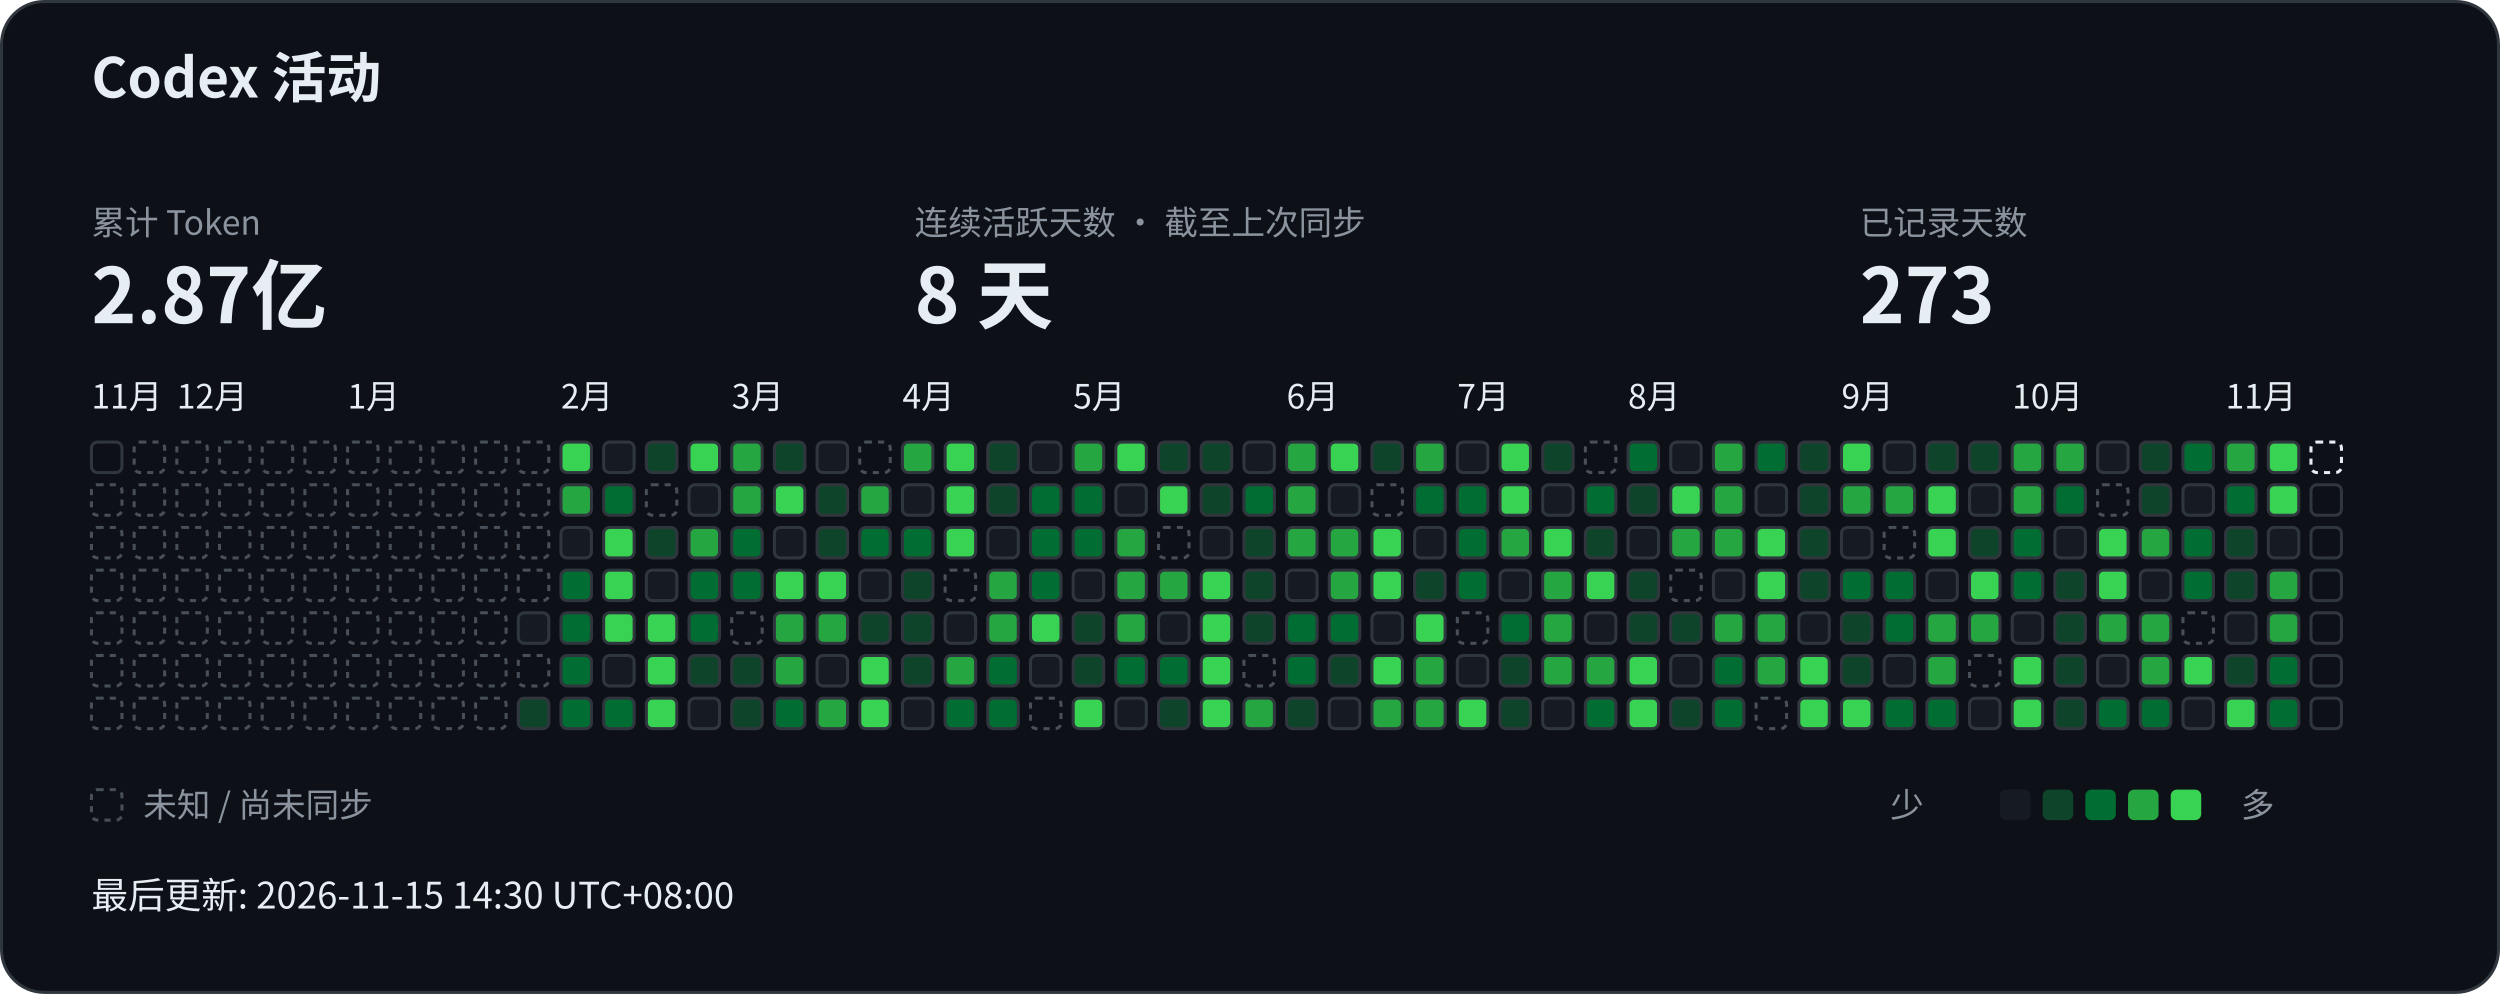
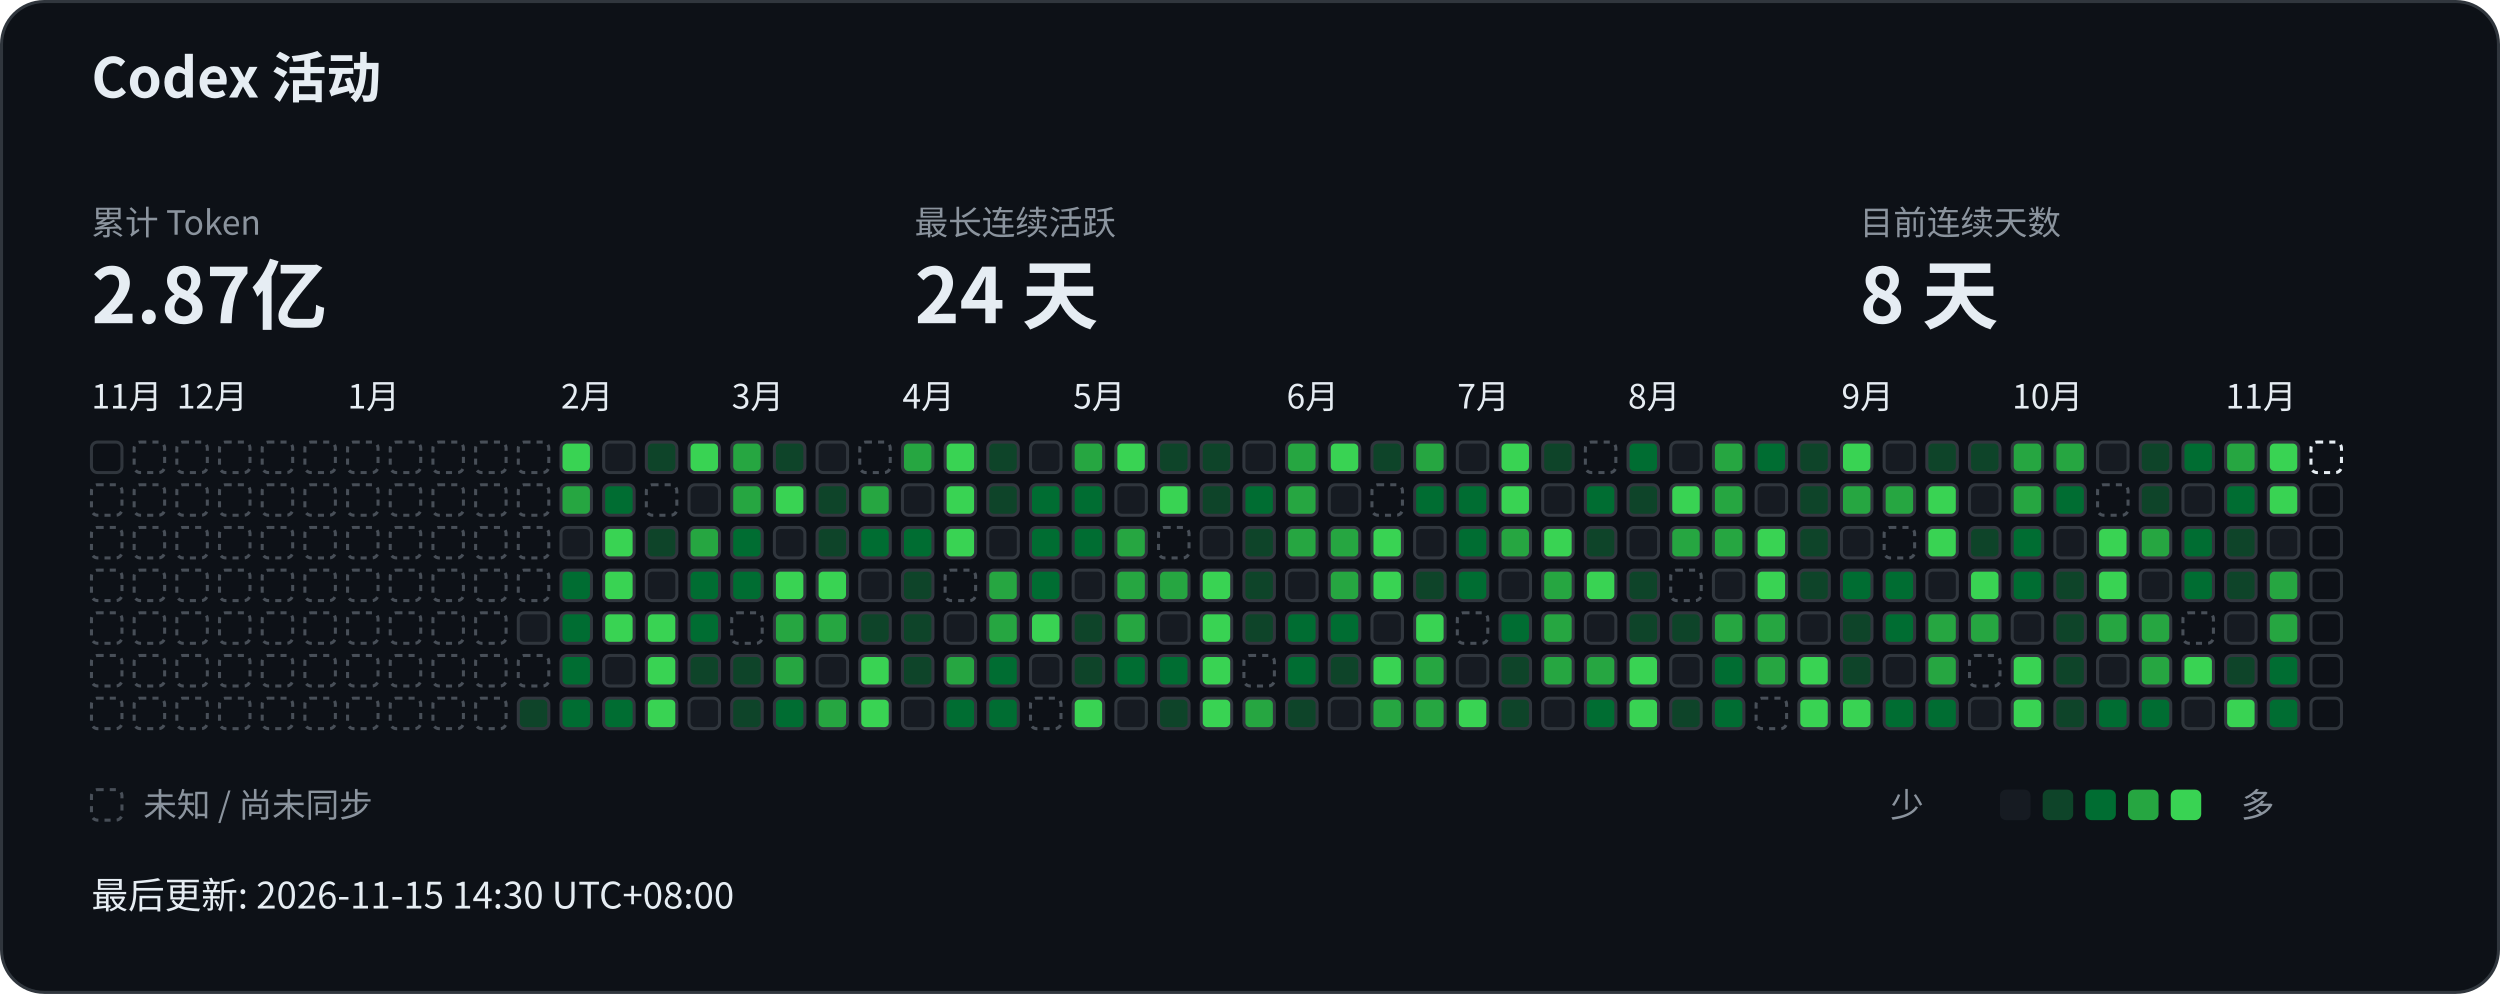
<svg xmlns="http://www.w3.org/2000/svg" width="820" height="326" viewBox="0 0 820 326" xml:lang="zh-CN" role="img" aria-labelledby="title description">
  <rect x="0.5" y="0.5" width="819" height="325" rx="14" fill="#0d1117" stroke="#30363d" />
  <style>text{font-family:-apple-system,BlinkMacSystemFont,Segoe UI,Microsoft YaHei,PingFang SC,Noto Sans CJK SC,sans-serif;fill:#e6edf3}.muted{fill:#8b949e;font-size:11px}.metric{font-size:25px;font-weight:600}.label{font-size:11px;fill:#8b949e}</style>
  <text x="30" y="32" font-size="18" font-weight="600">Codex 活动</text>
  <text x="30" y="77" class="label">累计 Token</text>
  <text x="30" y="106" class="metric">2.87亿</text>
-   <text x="300" y="77" class="label">连续活跃天数 · 截至上次同步</text>
-   <text x="300" y="106" class="metric">8 天</text>
-   <text x="610" y="77" class="label">已记录天数</text>
-   <text x="610" y="106" class="metric">273</text>
+   <text x="300" y="77" class="label">最长连续活跃</text>
+   <text x="300" y="106" class="metric">24 天</text>
+   <text x="610" y="77" class="label">目前连续天数</text>
+   <text x="610" y="106" class="metric">8 天</text>
  <g class="muted">
    <text x="30" y="134">11月</text>
    <text x="58" y="134">12月</text>
    <text x="114" y="134">1月</text>
    <text x="184" y="134">2月</text>
    <text x="240" y="134">3月</text>
    <text x="296" y="134">4月</text>
    <text x="352" y="134">5月</text>
    <text x="422" y="134">6月</text>
    <text x="478" y="134">7月</text>
    <text x="534" y="134">8月</text>
    <text x="604" y="134">9月</text>
    <text x="660" y="134">10月</text>
    <text x="730" y="134">11月</text>
  </g>
  <rect x="30" y="145" width="10" height="10" rx="2" fill="#0d1117" stroke="#30363d" />
  <rect x="30" y="159" width="10" height="10" rx="2" fill="#0d1117" stroke="#484f58" stroke-dasharray="2 2" />
  <rect x="30" y="173" width="10" height="10" rx="2" fill="#0d1117" stroke="#484f58" stroke-dasharray="2 2" />
  <rect x="30" y="187" width="10" height="10" rx="2" fill="#0d1117" stroke="#484f58" stroke-dasharray="2 2" />
  <rect x="30" y="201" width="10" height="10" rx="2" fill="#0d1117" stroke="#484f58" stroke-dasharray="2 2" />
  <rect x="30" y="215" width="10" height="10" rx="2" fill="#0d1117" stroke="#484f58" stroke-dasharray="2 2" />
  <rect x="30" y="229" width="10" height="10" rx="2" fill="#0d1117" stroke="#484f58" stroke-dasharray="2 2" />
  <rect x="44" y="145" width="10" height="10" rx="2" fill="#0d1117" stroke="#484f58" stroke-dasharray="2 2" />
  <rect x="44" y="159" width="10" height="10" rx="2" fill="#0d1117" stroke="#484f58" stroke-dasharray="2 2" />
  <rect x="44" y="173" width="10" height="10" rx="2" fill="#0d1117" stroke="#484f58" stroke-dasharray="2 2" />
  <rect x="44" y="187" width="10" height="10" rx="2" fill="#0d1117" stroke="#484f58" stroke-dasharray="2 2" />
  <rect x="44" y="201" width="10" height="10" rx="2" fill="#0d1117" stroke="#484f58" stroke-dasharray="2 2" />
  <rect x="44" y="215" width="10" height="10" rx="2" fill="#0d1117" stroke="#484f58" stroke-dasharray="2 2" />
  <rect x="44" y="229" width="10" height="10" rx="2" fill="#0d1117" stroke="#484f58" stroke-dasharray="2 2" />
  <rect x="58" y="145" width="10" height="10" rx="2" fill="#0d1117" stroke="#484f58" stroke-dasharray="2 2" />
  <rect x="58" y="159" width="10" height="10" rx="2" fill="#0d1117" stroke="#484f58" stroke-dasharray="2 2" />
  <rect x="58" y="173" width="10" height="10" rx="2" fill="#0d1117" stroke="#484f58" stroke-dasharray="2 2" />
  <rect x="58" y="187" width="10" height="10" rx="2" fill="#0d1117" stroke="#484f58" stroke-dasharray="2 2" />
  <rect x="58" y="201" width="10" height="10" rx="2" fill="#0d1117" stroke="#484f58" stroke-dasharray="2 2" />
  <rect x="58" y="215" width="10" height="10" rx="2" fill="#0d1117" stroke="#484f58" stroke-dasharray="2 2" />
  <rect x="58" y="229" width="10" height="10" rx="2" fill="#0d1117" stroke="#484f58" stroke-dasharray="2 2" />
  <rect x="72" y="145" width="10" height="10" rx="2" fill="#0d1117" stroke="#484f58" stroke-dasharray="2 2" />
  <rect x="72" y="159" width="10" height="10" rx="2" fill="#0d1117" stroke="#484f58" stroke-dasharray="2 2" />
  <rect x="72" y="173" width="10" height="10" rx="2" fill="#0d1117" stroke="#484f58" stroke-dasharray="2 2" />
  <rect x="72" y="187" width="10" height="10" rx="2" fill="#0d1117" stroke="#484f58" stroke-dasharray="2 2" />
  <rect x="72" y="201" width="10" height="10" rx="2" fill="#0d1117" stroke="#484f58" stroke-dasharray="2 2" />
  <rect x="72" y="215" width="10" height="10" rx="2" fill="#0d1117" stroke="#484f58" stroke-dasharray="2 2" />
  <rect x="72" y="229" width="10" height="10" rx="2" fill="#0d1117" stroke="#484f58" stroke-dasharray="2 2" />
  <rect x="86" y="145" width="10" height="10" rx="2" fill="#0d1117" stroke="#484f58" stroke-dasharray="2 2" />
  <rect x="86" y="159" width="10" height="10" rx="2" fill="#0d1117" stroke="#484f58" stroke-dasharray="2 2" />
  <rect x="86" y="173" width="10" height="10" rx="2" fill="#0d1117" stroke="#484f58" stroke-dasharray="2 2" />
  <rect x="86" y="187" width="10" height="10" rx="2" fill="#0d1117" stroke="#484f58" stroke-dasharray="2 2" />
  <rect x="86" y="201" width="10" height="10" rx="2" fill="#0d1117" stroke="#484f58" stroke-dasharray="2 2" />
  <rect x="86" y="215" width="10" height="10" rx="2" fill="#0d1117" stroke="#484f58" stroke-dasharray="2 2" />
  <rect x="86" y="229" width="10" height="10" rx="2" fill="#0d1117" stroke="#484f58" stroke-dasharray="2 2" />
  <rect x="100" y="145" width="10" height="10" rx="2" fill="#0d1117" stroke="#484f58" stroke-dasharray="2 2" />
  <rect x="100" y="159" width="10" height="10" rx="2" fill="#0d1117" stroke="#484f58" stroke-dasharray="2 2" />
  <rect x="100" y="173" width="10" height="10" rx="2" fill="#0d1117" stroke="#484f58" stroke-dasharray="2 2" />
  <rect x="100" y="187" width="10" height="10" rx="2" fill="#0d1117" stroke="#484f58" stroke-dasharray="2 2" />
  <rect x="100" y="201" width="10" height="10" rx="2" fill="#0d1117" stroke="#484f58" stroke-dasharray="2 2" />
  <rect x="100" y="215" width="10" height="10" rx="2" fill="#0d1117" stroke="#484f58" stroke-dasharray="2 2" />
  <rect x="100" y="229" width="10" height="10" rx="2" fill="#0d1117" stroke="#484f58" stroke-dasharray="2 2" />
  <rect x="114" y="145" width="10" height="10" rx="2" fill="#0d1117" stroke="#484f58" stroke-dasharray="2 2" />
  <rect x="114" y="159" width="10" height="10" rx="2" fill="#0d1117" stroke="#484f58" stroke-dasharray="2 2" />
  <rect x="114" y="173" width="10" height="10" rx="2" fill="#0d1117" stroke="#484f58" stroke-dasharray="2 2" />
  <rect x="114" y="187" width="10" height="10" rx="2" fill="#0d1117" stroke="#484f58" stroke-dasharray="2 2" />
  <rect x="114" y="201" width="10" height="10" rx="2" fill="#0d1117" stroke="#484f58" stroke-dasharray="2 2" />
  <rect x="114" y="215" width="10" height="10" rx="2" fill="#0d1117" stroke="#484f58" stroke-dasharray="2 2" />
  <rect x="114" y="229" width="10" height="10" rx="2" fill="#0d1117" stroke="#484f58" stroke-dasharray="2 2" />
  <rect x="128" y="145" width="10" height="10" rx="2" fill="#0d1117" stroke="#484f58" stroke-dasharray="2 2" />
  <rect x="128" y="159" width="10" height="10" rx="2" fill="#0d1117" stroke="#484f58" stroke-dasharray="2 2" />
  <rect x="128" y="173" width="10" height="10" rx="2" fill="#0d1117" stroke="#484f58" stroke-dasharray="2 2" />
  <rect x="128" y="187" width="10" height="10" rx="2" fill="#0d1117" stroke="#484f58" stroke-dasharray="2 2" />
  <rect x="128" y="201" width="10" height="10" rx="2" fill="#0d1117" stroke="#484f58" stroke-dasharray="2 2" />
  <rect x="128" y="215" width="10" height="10" rx="2" fill="#0d1117" stroke="#484f58" stroke-dasharray="2 2" />
  <rect x="128" y="229" width="10" height="10" rx="2" fill="#0d1117" stroke="#484f58" stroke-dasharray="2 2" />
  <rect x="142" y="145" width="10" height="10" rx="2" fill="#0d1117" stroke="#484f58" stroke-dasharray="2 2" />
  <rect x="142" y="159" width="10" height="10" rx="2" fill="#0d1117" stroke="#484f58" stroke-dasharray="2 2" />
  <rect x="142" y="173" width="10" height="10" rx="2" fill="#0d1117" stroke="#484f58" stroke-dasharray="2 2" />
  <rect x="142" y="187" width="10" height="10" rx="2" fill="#0d1117" stroke="#484f58" stroke-dasharray="2 2" />
  <rect x="142" y="201" width="10" height="10" rx="2" fill="#0d1117" stroke="#484f58" stroke-dasharray="2 2" />
  <rect x="142" y="215" width="10" height="10" rx="2" fill="#0d1117" stroke="#484f58" stroke-dasharray="2 2" />
  <rect x="142" y="229" width="10" height="10" rx="2" fill="#0d1117" stroke="#484f58" stroke-dasharray="2 2" />
  <rect x="156" y="145" width="10" height="10" rx="2" fill="#0d1117" stroke="#484f58" stroke-dasharray="2 2" />
  <rect x="156" y="159" width="10" height="10" rx="2" fill="#0d1117" stroke="#484f58" stroke-dasharray="2 2" />
  <rect x="156" y="173" width="10" height="10" rx="2" fill="#0d1117" stroke="#484f58" stroke-dasharray="2 2" />
  <rect x="156" y="187" width="10" height="10" rx="2" fill="#0d1117" stroke="#484f58" stroke-dasharray="2 2" />
  <rect x="156" y="201" width="10" height="10" rx="2" fill="#0d1117" stroke="#484f58" stroke-dasharray="2 2" />
  <rect x="156" y="215" width="10" height="10" rx="2" fill="#0d1117" stroke="#484f58" stroke-dasharray="2 2" />
  <rect x="156" y="229" width="10" height="10" rx="2" fill="#0d1117" stroke="#484f58" stroke-dasharray="2 2" />
  <rect x="170" y="145" width="10" height="10" rx="2" fill="#0d1117" stroke="#484f58" stroke-dasharray="2 2" />
  <rect x="170" y="159" width="10" height="10" rx="2" fill="#0d1117" stroke="#484f58" stroke-dasharray="2 2" />
  <rect x="170" y="173" width="10" height="10" rx="2" fill="#0d1117" stroke="#484f58" stroke-dasharray="2 2" />
  <rect x="170" y="187" width="10" height="10" rx="2" fill="#0d1117" stroke="#484f58" stroke-dasharray="2 2" />
  <rect x="170" y="201" width="10" height="10" rx="2" fill="#161b22" stroke="#30363d" />
  <rect x="170" y="215" width="10" height="10" rx="2" fill="#0d1117" stroke="#484f58" stroke-dasharray="2 2" />
  <rect x="170" y="229" width="10" height="10" rx="2" fill="#0e4429" stroke="#30363d" />
  <rect x="184" y="145" width="10" height="10" rx="2" fill="#39d353" stroke="#30363d" />
  <rect x="184" y="159" width="10" height="10" rx="2" fill="#26a641" stroke="#30363d" />
  <rect x="184" y="173" width="10" height="10" rx="2" fill="#161b22" stroke="#30363d" />
  <rect x="184" y="187" width="10" height="10" rx="2" fill="#006d32" stroke="#30363d" />
  <rect x="184" y="201" width="10" height="10" rx="2" fill="#006d32" stroke="#30363d" />
  <rect x="184" y="215" width="10" height="10" rx="2" fill="#006d32" stroke="#30363d" />
  <rect x="184" y="229" width="10" height="10" rx="2" fill="#006d32" stroke="#30363d" />
  <rect x="198" y="145" width="10" height="10" rx="2" fill="#161b22" stroke="#30363d" />
  <rect x="198" y="159" width="10" height="10" rx="2" fill="#006d32" stroke="#30363d" />
  <rect x="198" y="173" width="10" height="10" rx="2" fill="#39d353" stroke="#30363d" />
  <rect x="198" y="187" width="10" height="10" rx="2" fill="#39d353" stroke="#30363d" />
  <rect x="198" y="201" width="10" height="10" rx="2" fill="#39d353" stroke="#30363d" />
  <rect x="198" y="215" width="10" height="10" rx="2" fill="#161b22" stroke="#30363d" />
  <rect x="198" y="229" width="10" height="10" rx="2" fill="#006d32" stroke="#30363d" />
  <rect x="212" y="145" width="10" height="10" rx="2" fill="#0e4429" stroke="#30363d" />
  <rect x="212" y="159" width="10" height="10" rx="2" fill="#0d1117" stroke="#484f58" stroke-dasharray="2 2" />
  <rect x="212" y="173" width="10" height="10" rx="2" fill="#0e4429" stroke="#30363d" />
  <rect x="212" y="187" width="10" height="10" rx="2" fill="#161b22" stroke="#30363d" />
  <rect x="212" y="201" width="10" height="10" rx="2" fill="#39d353" stroke="#30363d" />
  <rect x="212" y="215" width="10" height="10" rx="2" fill="#39d353" stroke="#30363d" />
  <rect x="212" y="229" width="10" height="10" rx="2" fill="#39d353" stroke="#30363d" />
  <rect x="226" y="145" width="10" height="10" rx="2" fill="#39d353" stroke="#30363d" />
  <rect x="226" y="159" width="10" height="10" rx="2" fill="#161b22" stroke="#30363d" />
  <rect x="226" y="173" width="10" height="10" rx="2" fill="#26a641" stroke="#30363d" />
  <rect x="226" y="187" width="10" height="10" rx="2" fill="#006d32" stroke="#30363d" />
  <rect x="226" y="201" width="10" height="10" rx="2" fill="#006d32" stroke="#30363d" />
  <rect x="226" y="215" width="10" height="10" rx="2" fill="#0e4429" stroke="#30363d" />
  <rect x="226" y="229" width="10" height="10" rx="2" fill="#161b22" stroke="#30363d" />
  <rect x="240" y="145" width="10" height="10" rx="2" fill="#26a641" stroke="#30363d" />
  <rect x="240" y="159" width="10" height="10" rx="2" fill="#26a641" stroke="#30363d" />
  <rect x="240" y="173" width="10" height="10" rx="2" fill="#006d32" stroke="#30363d" />
  <rect x="240" y="187" width="10" height="10" rx="2" fill="#006d32" stroke="#30363d" />
  <rect x="240" y="201" width="10" height="10" rx="2" fill="#0d1117" stroke="#484f58" stroke-dasharray="2 2" />
  <rect x="240" y="215" width="10" height="10" rx="2" fill="#0e4429" stroke="#30363d" />
  <rect x="240" y="229" width="10" height="10" rx="2" fill="#0e4429" stroke="#30363d" />
  <rect x="254" y="145" width="10" height="10" rx="2" fill="#0e4429" stroke="#30363d" />
  <rect x="254" y="159" width="10" height="10" rx="2" fill="#39d353" stroke="#30363d" />
  <rect x="254" y="173" width="10" height="10" rx="2" fill="#161b22" stroke="#30363d" />
  <rect x="254" y="187" width="10" height="10" rx="2" fill="#39d353" stroke="#30363d" />
  <rect x="254" y="201" width="10" height="10" rx="2" fill="#26a641" stroke="#30363d" />
  <rect x="254" y="215" width="10" height="10" rx="2" fill="#26a641" stroke="#30363d" />
  <rect x="254" y="229" width="10" height="10" rx="2" fill="#006d32" stroke="#30363d" />
  <rect x="268" y="145" width="10" height="10" rx="2" fill="#161b22" stroke="#30363d" />
  <rect x="268" y="159" width="10" height="10" rx="2" fill="#0e4429" stroke="#30363d" />
  <rect x="268" y="173" width="10" height="10" rx="2" fill="#0e4429" stroke="#30363d" />
  <rect x="268" y="187" width="10" height="10" rx="2" fill="#39d353" stroke="#30363d" />
  <rect x="268" y="201" width="10" height="10" rx="2" fill="#26a641" stroke="#30363d" />
  <rect x="268" y="215" width="10" height="10" rx="2" fill="#161b22" stroke="#30363d" />
  <rect x="268" y="229" width="10" height="10" rx="2" fill="#26a641" stroke="#30363d" />
  <rect x="282" y="145" width="10" height="10" rx="2" fill="#0d1117" stroke="#484f58" stroke-dasharray="2 2" />
  <rect x="282" y="159" width="10" height="10" rx="2" fill="#26a641" stroke="#30363d" />
  <rect x="282" y="173" width="10" height="10" rx="2" fill="#006d32" stroke="#30363d" />
  <rect x="282" y="187" width="10" height="10" rx="2" fill="#161b22" stroke="#30363d" />
  <rect x="282" y="201" width="10" height="10" rx="2" fill="#0e4429" stroke="#30363d" />
  <rect x="282" y="215" width="10" height="10" rx="2" fill="#39d353" stroke="#30363d" />
  <rect x="282" y="229" width="10" height="10" rx="2" fill="#39d353" stroke="#30363d" />
  <rect x="296" y="145" width="10" height="10" rx="2" fill="#26a641" stroke="#30363d" />
  <rect x="296" y="159" width="10" height="10" rx="2" fill="#161b22" stroke="#30363d" />
  <rect x="296" y="173" width="10" height="10" rx="2" fill="#006d32" stroke="#30363d" />
  <rect x="296" y="187" width="10" height="10" rx="2" fill="#0e4429" stroke="#30363d" />
  <rect x="296" y="201" width="10" height="10" rx="2" fill="#0e4429" stroke="#30363d" />
  <rect x="296" y="215" width="10" height="10" rx="2" fill="#0e4429" stroke="#30363d" />
  <rect x="296" y="229" width="10" height="10" rx="2" fill="#161b22" stroke="#30363d" />
  <rect x="310" y="145" width="10" height="10" rx="2" fill="#39d353" stroke="#30363d" />
  <rect x="310" y="159" width="10" height="10" rx="2" fill="#39d353" stroke="#30363d" />
  <rect x="310" y="173" width="10" height="10" rx="2" fill="#39d353" stroke="#30363d" />
  <rect x="310" y="187" width="10" height="10" rx="2" fill="#0d1117" stroke="#484f58" stroke-dasharray="2 2" />
  <rect x="310" y="201" width="10" height="10" rx="2" fill="#161b22" stroke="#30363d" />
  <rect x="310" y="215" width="10" height="10" rx="2" fill="#26a641" stroke="#30363d" />
  <rect x="310" y="229" width="10" height="10" rx="2" fill="#006d32" stroke="#30363d" />
  <rect x="324" y="145" width="10" height="10" rx="2" fill="#0e4429" stroke="#30363d" />
  <rect x="324" y="159" width="10" height="10" rx="2" fill="#0e4429" stroke="#30363d" />
  <rect x="324" y="173" width="10" height="10" rx="2" fill="#161b22" stroke="#30363d" />
  <rect x="324" y="187" width="10" height="10" rx="2" fill="#26a641" stroke="#30363d" />
  <rect x="324" y="201" width="10" height="10" rx="2" fill="#26a641" stroke="#30363d" />
  <rect x="324" y="215" width="10" height="10" rx="2" fill="#006d32" stroke="#30363d" />
  <rect x="324" y="229" width="10" height="10" rx="2" fill="#006d32" stroke="#30363d" />
  <rect x="338" y="145" width="10" height="10" rx="2" fill="#161b22" stroke="#30363d" />
  <rect x="338" y="159" width="10" height="10" rx="2" fill="#006d32" stroke="#30363d" />
  <rect x="338" y="173" width="10" height="10" rx="2" fill="#006d32" stroke="#30363d" />
  <rect x="338" y="187" width="10" height="10" rx="2" fill="#006d32" stroke="#30363d" />
  <rect x="338" y="201" width="10" height="10" rx="2" fill="#39d353" stroke="#30363d" />
  <rect x="338" y="215" width="10" height="10" rx="2" fill="#161b22" stroke="#30363d" />
  <rect x="338" y="229" width="10" height="10" rx="2" fill="#0d1117" stroke="#484f58" stroke-dasharray="2 2" />
  <rect x="352" y="145" width="10" height="10" rx="2" fill="#26a641" stroke="#30363d" />
  <rect x="352" y="159" width="10" height="10" rx="2" fill="#006d32" stroke="#30363d" />
  <rect x="352" y="173" width="10" height="10" rx="2" fill="#006d32" stroke="#30363d" />
  <rect x="352" y="187" width="10" height="10" rx="2" fill="#161b22" stroke="#30363d" />
  <rect x="352" y="201" width="10" height="10" rx="2" fill="#0e4429" stroke="#30363d" />
  <rect x="352" y="215" width="10" height="10" rx="2" fill="#0e4429" stroke="#30363d" />
  <rect x="352" y="229" width="10" height="10" rx="2" fill="#39d353" stroke="#30363d" />
  <rect x="366" y="145" width="10" height="10" rx="2" fill="#39d353" stroke="#30363d" />
  <rect x="366" y="159" width="10" height="10" rx="2" fill="#161b22" stroke="#30363d" />
  <rect x="366" y="173" width="10" height="10" rx="2" fill="#26a641" stroke="#30363d" />
  <rect x="366" y="187" width="10" height="10" rx="2" fill="#26a641" stroke="#30363d" />
  <rect x="366" y="201" width="10" height="10" rx="2" fill="#26a641" stroke="#30363d" />
  <rect x="366" y="215" width="10" height="10" rx="2" fill="#006d32" stroke="#30363d" />
  <rect x="366" y="229" width="10" height="10" rx="2" fill="#161b22" stroke="#30363d" />
  <rect x="380" y="145" width="10" height="10" rx="2" fill="#0e4429" stroke="#30363d" />
  <rect x="380" y="159" width="10" height="10" rx="2" fill="#39d353" stroke="#30363d" />
  <rect x="380" y="173" width="10" height="10" rx="2" fill="#0d1117" stroke="#484f58" stroke-dasharray="2 2" />
  <rect x="380" y="187" width="10" height="10" rx="2" fill="#26a641" stroke="#30363d" />
  <rect x="380" y="201" width="10" height="10" rx="2" fill="#161b22" stroke="#30363d" />
  <rect x="380" y="215" width="10" height="10" rx="2" fill="#006d32" stroke="#30363d" />
  <rect x="380" y="229" width="10" height="10" rx="2" fill="#0e4429" stroke="#30363d" />
  <rect x="394" y="145" width="10" height="10" rx="2" fill="#0e4429" stroke="#30363d" />
  <rect x="394" y="159" width="10" height="10" rx="2" fill="#0e4429" stroke="#30363d" />
  <rect x="394" y="173" width="10" height="10" rx="2" fill="#161b22" stroke="#30363d" />
  <rect x="394" y="187" width="10" height="10" rx="2" fill="#39d353" stroke="#30363d" />
  <rect x="394" y="201" width="10" height="10" rx="2" fill="#39d353" stroke="#30363d" />
  <rect x="394" y="215" width="10" height="10" rx="2" fill="#39d353" stroke="#30363d" />
  <rect x="394" y="229" width="10" height="10" rx="2" fill="#39d353" stroke="#30363d" />
  <rect x="408" y="145" width="10" height="10" rx="2" fill="#161b22" stroke="#30363d" />
  <rect x="408" y="159" width="10" height="10" rx="2" fill="#006d32" stroke="#30363d" />
  <rect x="408" y="173" width="10" height="10" rx="2" fill="#0e4429" stroke="#30363d" />
  <rect x="408" y="187" width="10" height="10" rx="2" fill="#0e4429" stroke="#30363d" />
  <rect x="408" y="201" width="10" height="10" rx="2" fill="#0e4429" stroke="#30363d" />
  <rect x="408" y="215" width="10" height="10" rx="2" fill="#0d1117" stroke="#484f58" stroke-dasharray="2 2" />
  <rect x="408" y="229" width="10" height="10" rx="2" fill="#26a641" stroke="#30363d" />
  <rect x="422" y="145" width="10" height="10" rx="2" fill="#26a641" stroke="#30363d" />
  <rect x="422" y="159" width="10" height="10" rx="2" fill="#26a641" stroke="#30363d" />
  <rect x="422" y="173" width="10" height="10" rx="2" fill="#26a641" stroke="#30363d" />
  <rect x="422" y="187" width="10" height="10" rx="2" fill="#161b22" stroke="#30363d" />
  <rect x="422" y="201" width="10" height="10" rx="2" fill="#006d32" stroke="#30363d" />
  <rect x="422" y="215" width="10" height="10" rx="2" fill="#006d32" stroke="#30363d" />
  <rect x="422" y="229" width="10" height="10" rx="2" fill="#0e4429" stroke="#30363d" />
  <rect x="436" y="145" width="10" height="10" rx="2" fill="#39d353" stroke="#30363d" />
  <rect x="436" y="159" width="10" height="10" rx="2" fill="#161b22" stroke="#30363d" />
  <rect x="436" y="173" width="10" height="10" rx="2" fill="#26a641" stroke="#30363d" />
  <rect x="436" y="187" width="10" height="10" rx="2" fill="#26a641" stroke="#30363d" />
  <rect x="436" y="201" width="10" height="10" rx="2" fill="#006d32" stroke="#30363d" />
  <rect x="436" y="215" width="10" height="10" rx="2" fill="#0e4429" stroke="#30363d" />
  <rect x="436" y="229" width="10" height="10" rx="2" fill="#161b22" stroke="#30363d" />
  <rect x="450" y="145" width="10" height="10" rx="2" fill="#0e4429" stroke="#30363d" />
  <rect x="450" y="159" width="10" height="10" rx="2" fill="#0d1117" stroke="#484f58" stroke-dasharray="2 2" />
  <rect x="450" y="173" width="10" height="10" rx="2" fill="#39d353" stroke="#30363d" />
  <rect x="450" y="187" width="10" height="10" rx="2" fill="#39d353" stroke="#30363d" />
  <rect x="450" y="201" width="10" height="10" rx="2" fill="#161b22" stroke="#30363d" />
  <rect x="450" y="215" width="10" height="10" rx="2" fill="#39d353" stroke="#30363d" />
  <rect x="450" y="229" width="10" height="10" rx="2" fill="#26a641" stroke="#30363d" />
  <rect x="464" y="145" width="10" height="10" rx="2" fill="#26a641" stroke="#30363d" />
  <rect x="464" y="159" width="10" height="10" rx="2" fill="#006d32" stroke="#30363d" />
  <rect x="464" y="173" width="10" height="10" rx="2" fill="#161b22" stroke="#30363d" />
  <rect x="464" y="187" width="10" height="10" rx="2" fill="#0e4429" stroke="#30363d" />
  <rect x="464" y="201" width="10" height="10" rx="2" fill="#39d353" stroke="#30363d" />
  <rect x="464" y="215" width="10" height="10" rx="2" fill="#26a641" stroke="#30363d" />
  <rect x="464" y="229" width="10" height="10" rx="2" fill="#26a641" stroke="#30363d" />
  <rect x="478" y="145" width="10" height="10" rx="2" fill="#161b22" stroke="#30363d" />
  <rect x="478" y="159" width="10" height="10" rx="2" fill="#006d32" stroke="#30363d" />
  <rect x="478" y="173" width="10" height="10" rx="2" fill="#006d32" stroke="#30363d" />
  <rect x="478" y="187" width="10" height="10" rx="2" fill="#006d32" stroke="#30363d" />
  <rect x="478" y="201" width="10" height="10" rx="2" fill="#0d1117" stroke="#484f58" stroke-dasharray="2 2" />
  <rect x="478" y="215" width="10" height="10" rx="2" fill="#161b22" stroke="#30363d" />
  <rect x="478" y="229" width="10" height="10" rx="2" fill="#39d353" stroke="#30363d" />
  <rect x="492" y="145" width="10" height="10" rx="2" fill="#39d353" stroke="#30363d" />
  <rect x="492" y="159" width="10" height="10" rx="2" fill="#39d353" stroke="#30363d" />
  <rect x="492" y="173" width="10" height="10" rx="2" fill="#26a641" stroke="#30363d" />
  <rect x="492" y="187" width="10" height="10" rx="2" fill="#161b22" stroke="#30363d" />
  <rect x="492" y="201" width="10" height="10" rx="2" fill="#006d32" stroke="#30363d" />
  <rect x="492" y="215" width="10" height="10" rx="2" fill="#0e4429" stroke="#30363d" />
  <rect x="492" y="229" width="10" height="10" rx="2" fill="#0e4429" stroke="#30363d" />
  <rect x="506" y="145" width="10" height="10" rx="2" fill="#0e4429" stroke="#30363d" />
  <rect x="506" y="159" width="10" height="10" rx="2" fill="#161b22" stroke="#30363d" />
  <rect x="506" y="173" width="10" height="10" rx="2" fill="#39d353" stroke="#30363d" />
  <rect x="506" y="187" width="10" height="10" rx="2" fill="#26a641" stroke="#30363d" />
  <rect x="506" y="201" width="10" height="10" rx="2" fill="#26a641" stroke="#30363d" />
  <rect x="506" y="215" width="10" height="10" rx="2" fill="#26a641" stroke="#30363d" />
  <rect x="506" y="229" width="10" height="10" rx="2" fill="#161b22" stroke="#30363d" />
  <rect x="520" y="145" width="10" height="10" rx="2" fill="#0d1117" stroke="#484f58" stroke-dasharray="2 2" />
  <rect x="520" y="159" width="10" height="10" rx="2" fill="#006d32" stroke="#30363d" />
  <rect x="520" y="173" width="10" height="10" rx="2" fill="#0e4429" stroke="#30363d" />
  <rect x="520" y="187" width="10" height="10" rx="2" fill="#39d353" stroke="#30363d" />
  <rect x="520" y="201" width="10" height="10" rx="2" fill="#161b22" stroke="#30363d" />
  <rect x="520" y="215" width="10" height="10" rx="2" fill="#26a641" stroke="#30363d" />
  <rect x="520" y="229" width="10" height="10" rx="2" fill="#006d32" stroke="#30363d" />
  <rect x="534" y="145" width="10" height="10" rx="2" fill="#006d32" stroke="#30363d" />
  <rect x="534" y="159" width="10" height="10" rx="2" fill="#0e4429" stroke="#30363d" />
  <rect x="534" y="173" width="10" height="10" rx="2" fill="#161b22" stroke="#30363d" />
  <rect x="534" y="187" width="10" height="10" rx="2" fill="#0e4429" stroke="#30363d" />
  <rect x="534" y="201" width="10" height="10" rx="2" fill="#0e4429" stroke="#30363d" />
  <rect x="534" y="215" width="10" height="10" rx="2" fill="#39d353" stroke="#30363d" />
  <rect x="534" y="229" width="10" height="10" rx="2" fill="#39d353" stroke="#30363d" />
  <rect x="548" y="145" width="10" height="10" rx="2" fill="#161b22" stroke="#30363d" />
  <rect x="548" y="159" width="10" height="10" rx="2" fill="#39d353" stroke="#30363d" />
  <rect x="548" y="173" width="10" height="10" rx="2" fill="#26a641" stroke="#30363d" />
  <rect x="548" y="187" width="10" height="10" rx="2" fill="#0d1117" stroke="#484f58" stroke-dasharray="2 2" />
  <rect x="548" y="201" width="10" height="10" rx="2" fill="#0e4429" stroke="#30363d" />
  <rect x="548" y="215" width="10" height="10" rx="2" fill="#161b22" stroke="#30363d" />
  <rect x="548" y="229" width="10" height="10" rx="2" fill="#0e4429" stroke="#30363d" />
  <rect x="562" y="145" width="10" height="10" rx="2" fill="#26a641" stroke="#30363d" />
  <rect x="562" y="159" width="10" height="10" rx="2" fill="#26a641" stroke="#30363d" />
  <rect x="562" y="173" width="10" height="10" rx="2" fill="#26a641" stroke="#30363d" />
  <rect x="562" y="187" width="10" height="10" rx="2" fill="#161b22" stroke="#30363d" />
  <rect x="562" y="201" width="10" height="10" rx="2" fill="#26a641" stroke="#30363d" />
  <rect x="562" y="215" width="10" height="10" rx="2" fill="#006d32" stroke="#30363d" />
  <rect x="562" y="229" width="10" height="10" rx="2" fill="#006d32" stroke="#30363d" />
  <rect x="576" y="145" width="10" height="10" rx="2" fill="#006d32" stroke="#30363d" />
  <rect x="576" y="159" width="10" height="10" rx="2" fill="#161b22" stroke="#30363d" />
  <rect x="576" y="173" width="10" height="10" rx="2" fill="#39d353" stroke="#30363d" />
  <rect x="576" y="187" width="10" height="10" rx="2" fill="#39d353" stroke="#30363d" />
  <rect x="576" y="201" width="10" height="10" rx="2" fill="#26a641" stroke="#30363d" />
  <rect x="576" y="215" width="10" height="10" rx="2" fill="#26a641" stroke="#30363d" />
  <rect x="576" y="229" width="10" height="10" rx="2" fill="#0d1117" stroke="#484f58" stroke-dasharray="2 2" />
  <rect x="590" y="145" width="10" height="10" rx="2" fill="#0e4429" stroke="#30363d" />
  <rect x="590" y="159" width="10" height="10" rx="2" fill="#0e4429" stroke="#30363d" />
  <rect x="590" y="173" width="10" height="10" rx="2" fill="#0e4429" stroke="#30363d" />
  <rect x="590" y="187" width="10" height="10" rx="2" fill="#0e4429" stroke="#30363d" />
  <rect x="590" y="201" width="10" height="10" rx="2" fill="#161b22" stroke="#30363d" />
  <rect x="590" y="215" width="10" height="10" rx="2" fill="#39d353" stroke="#30363d" />
  <rect x="590" y="229" width="10" height="10" rx="2" fill="#39d353" stroke="#30363d" />
  <rect x="604" y="145" width="10" height="10" rx="2" fill="#39d353" stroke="#30363d" />
  <rect x="604" y="159" width="10" height="10" rx="2" fill="#26a641" stroke="#30363d" />
  <rect x="604" y="173" width="10" height="10" rx="2" fill="#161b22" stroke="#30363d" />
  <rect x="604" y="187" width="10" height="10" rx="2" fill="#006d32" stroke="#30363d" />
  <rect x="604" y="201" width="10" height="10" rx="2" fill="#0e4429" stroke="#30363d" />
  <rect x="604" y="215" width="10" height="10" rx="2" fill="#0e4429" stroke="#30363d" />
  <rect x="604" y="229" width="10" height="10" rx="2" fill="#39d353" stroke="#30363d" />
  <rect x="618" y="145" width="10" height="10" rx="2" fill="#161b22" stroke="#30363d" />
  <rect x="618" y="159" width="10" height="10" rx="2" fill="#26a641" stroke="#30363d" />
  <rect x="618" y="173" width="10" height="10" rx="2" fill="#0d1117" stroke="#484f58" stroke-dasharray="2 2" />
  <rect x="618" y="187" width="10" height="10" rx="2" fill="#006d32" stroke="#30363d" />
  <rect x="618" y="201" width="10" height="10" rx="2" fill="#006d32" stroke="#30363d" />
  <rect x="618" y="215" width="10" height="10" rx="2" fill="#161b22" stroke="#30363d" />
  <rect x="618" y="229" width="10" height="10" rx="2" fill="#006d32" stroke="#30363d" />
  <rect x="632" y="145" width="10" height="10" rx="2" fill="#0e4429" stroke="#30363d" />
  <rect x="632" y="159" width="10" height="10" rx="2" fill="#39d353" stroke="#30363d" />
  <rect x="632" y="173" width="10" height="10" rx="2" fill="#39d353" stroke="#30363d" />
  <rect x="632" y="187" width="10" height="10" rx="2" fill="#161b22" stroke="#30363d" />
  <rect x="632" y="201" width="10" height="10" rx="2" fill="#26a641" stroke="#30363d" />
  <rect x="632" y="215" width="10" height="10" rx="2" fill="#26a641" stroke="#30363d" />
  <rect x="632" y="229" width="10" height="10" rx="2" fill="#006d32" stroke="#30363d" />
  <rect x="646" y="145" width="10" height="10" rx="2" fill="#0e4429" stroke="#30363d" />
  <rect x="646" y="159" width="10" height="10" rx="2" fill="#161b22" stroke="#30363d" />
  <rect x="646" y="173" width="10" height="10" rx="2" fill="#0e4429" stroke="#30363d" />
  <rect x="646" y="187" width="10" height="10" rx="2" fill="#39d353" stroke="#30363d" />
  <rect x="646" y="201" width="10" height="10" rx="2" fill="#26a641" stroke="#30363d" />
  <rect x="646" y="215" width="10" height="10" rx="2" fill="#0d1117" stroke="#484f58" stroke-dasharray="2 2" />
  <rect x="646" y="229" width="10" height="10" rx="2" fill="#161b22" stroke="#30363d" />
  <rect x="660" y="145" width="10" height="10" rx="2" fill="#26a641" stroke="#30363d" />
  <rect x="660" y="159" width="10" height="10" rx="2" fill="#26a641" stroke="#30363d" />
  <rect x="660" y="173" width="10" height="10" rx="2" fill="#006d32" stroke="#30363d" />
  <rect x="660" y="187" width="10" height="10" rx="2" fill="#006d32" stroke="#30363d" />
  <rect x="660" y="201" width="10" height="10" rx="2" fill="#161b22" stroke="#30363d" />
  <rect x="660" y="215" width="10" height="10" rx="2" fill="#39d353" stroke="#30363d" />
  <rect x="660" y="229" width="10" height="10" rx="2" fill="#39d353" stroke="#30363d" />
  <rect x="674" y="145" width="10" height="10" rx="2" fill="#26a641" stroke="#30363d" />
  <rect x="674" y="159" width="10" height="10" rx="2" fill="#006d32" stroke="#30363d" />
  <rect x="674" y="173" width="10" height="10" rx="2" fill="#161b22" stroke="#30363d" />
  <rect x="674" y="187" width="10" height="10" rx="2" fill="#0e4429" stroke="#30363d" />
  <rect x="674" y="201" width="10" height="10" rx="2" fill="#0e4429" stroke="#30363d" />
  <rect x="674" y="215" width="10" height="10" rx="2" fill="#0e4429" stroke="#30363d" />
  <rect x="674" y="229" width="10" height="10" rx="2" fill="#0e4429" stroke="#30363d" />
  <rect x="688" y="145" width="10" height="10" rx="2" fill="#161b22" stroke="#30363d" />
  <rect x="688" y="159" width="10" height="10" rx="2" fill="#0d1117" stroke="#484f58" stroke-dasharray="2 2" />
  <rect x="688" y="173" width="10" height="10" rx="2" fill="#39d353" stroke="#30363d" />
  <rect x="688" y="187" width="10" height="10" rx="2" fill="#39d353" stroke="#30363d" />
  <rect x="688" y="201" width="10" height="10" rx="2" fill="#26a641" stroke="#30363d" />
  <rect x="688" y="215" width="10" height="10" rx="2" fill="#161b22" stroke="#30363d" />
  <rect x="688" y="229" width="10" height="10" rx="2" fill="#006d32" stroke="#30363d" />
  <rect x="702" y="145" width="10" height="10" rx="2" fill="#0e4429" stroke="#30363d" />
  <rect x="702" y="159" width="10" height="10" rx="2" fill="#0e4429" stroke="#30363d" />
  <rect x="702" y="173" width="10" height="10" rx="2" fill="#26a641" stroke="#30363d" />
  <rect x="702" y="187" width="10" height="10" rx="2" fill="#161b22" stroke="#30363d" />
  <rect x="702" y="201" width="10" height="10" rx="2" fill="#26a641" stroke="#30363d" />
  <rect x="702" y="215" width="10" height="10" rx="2" fill="#26a641" stroke="#30363d" />
  <rect x="702" y="229" width="10" height="10" rx="2" fill="#006d32" stroke="#30363d" />
  <rect x="716" y="145" width="10" height="10" rx="2" fill="#006d32" stroke="#30363d" />
  <rect x="716" y="159" width="10" height="10" rx="2" fill="#161b22" stroke="#30363d" />
  <rect x="716" y="173" width="10" height="10" rx="2" fill="#006d32" stroke="#30363d" />
  <rect x="716" y="187" width="10" height="10" rx="2" fill="#006d32" stroke="#30363d" />
  <rect x="716" y="201" width="10" height="10" rx="2" fill="#0d1117" stroke="#484f58" stroke-dasharray="2 2" />
  <rect x="716" y="215" width="10" height="10" rx="2" fill="#39d353" stroke="#30363d" />
  <rect x="716" y="229" width="10" height="10" rx="2" fill="#161b22" stroke="#30363d" />
  <rect x="730" y="145" width="10" height="10" rx="2" fill="#26a641" stroke="#30363d" />
  <rect x="730" y="159" width="10" height="10" rx="2" fill="#006d32" stroke="#30363d" />
  <rect x="730" y="173" width="10" height="10" rx="2" fill="#0e4429" stroke="#30363d" />
  <rect x="730" y="187" width="10" height="10" rx="2" fill="#0e4429" stroke="#30363d" />
  <rect x="730" y="201" width="10" height="10" rx="2" fill="#161b22" stroke="#30363d" />
  <rect x="730" y="215" width="10" height="10" rx="2" fill="#0e4429" stroke="#30363d" />
  <rect x="730" y="229" width="10" height="10" rx="2" fill="#39d353" stroke="#30363d" />
  <rect x="744" y="145" width="10" height="10" rx="2" fill="#39d353" stroke="#30363d" />
  <rect x="744" y="159" width="10" height="10" rx="2" fill="#39d353" stroke="#30363d" />
  <rect x="744" y="173" width="10" height="10" rx="2" fill="#161b22" stroke="#30363d" />
  <rect x="744" y="187" width="10" height="10" rx="2" fill="#26a641" stroke="#30363d" />
  <rect x="744" y="201" width="10" height="10" rx="2" fill="#26a641" stroke="#30363d" />
  <rect x="744" y="215" width="10" height="10" rx="2" fill="#006d32" stroke="#30363d" />
  <rect x="744" y="229" width="10" height="10" rx="2" fill="#006d32" stroke="#30363d" />
  <rect x="758" y="145" width="10" height="10" rx="2" fill="#0d1117" stroke="#e6edf3" stroke-dasharray="2 2" />
  <rect x="758" y="159" width="10" height="10" rx="2" fill="#0d1117" stroke="#30363d" />
  <rect x="758" y="173" width="10" height="10" rx="2" fill="#0d1117" stroke="#30363d" />
  <rect x="758" y="187" width="10" height="10" rx="2" fill="#0d1117" stroke="#30363d" />
  <rect x="758" y="201" width="10" height="10" rx="2" fill="#0d1117" stroke="#30363d" />
  <rect x="758" y="215" width="10" height="10" rx="2" fill="#0d1117" stroke="#30363d" />
  <rect x="758" y="229" width="10" height="10" rx="2" fill="#0d1117" stroke="#30363d" />
  <rect x="30" y="259" width="10" height="10" rx="2" fill="#0d1117" stroke="#484f58" stroke-dasharray="2 2" />
  <text x="47" y="268" class="muted">未知 / 尚未同步</text>
  <text x="620" y="268" class="muted">少</text>
  <rect x="656" y="259" width="10" height="10" rx="2" fill="#161b22" />
  <rect x="670" y="259" width="10" height="10" rx="2" fill="#0e4429" />
  <rect x="684" y="259" width="10" height="10" rx="2" fill="#006d32" />
  <rect x="698" y="259" width="10" height="10" rx="2" fill="#26a641" />
  <rect x="712" y="259" width="10" height="10" rx="2" fill="#39d353" />
  <text x="735" y="268" class="muted">多</text>
  <text x="30" y="298" font-size="12">最后更新: 2026-11-15 14:30 UTC+08:00</text>
</svg>
